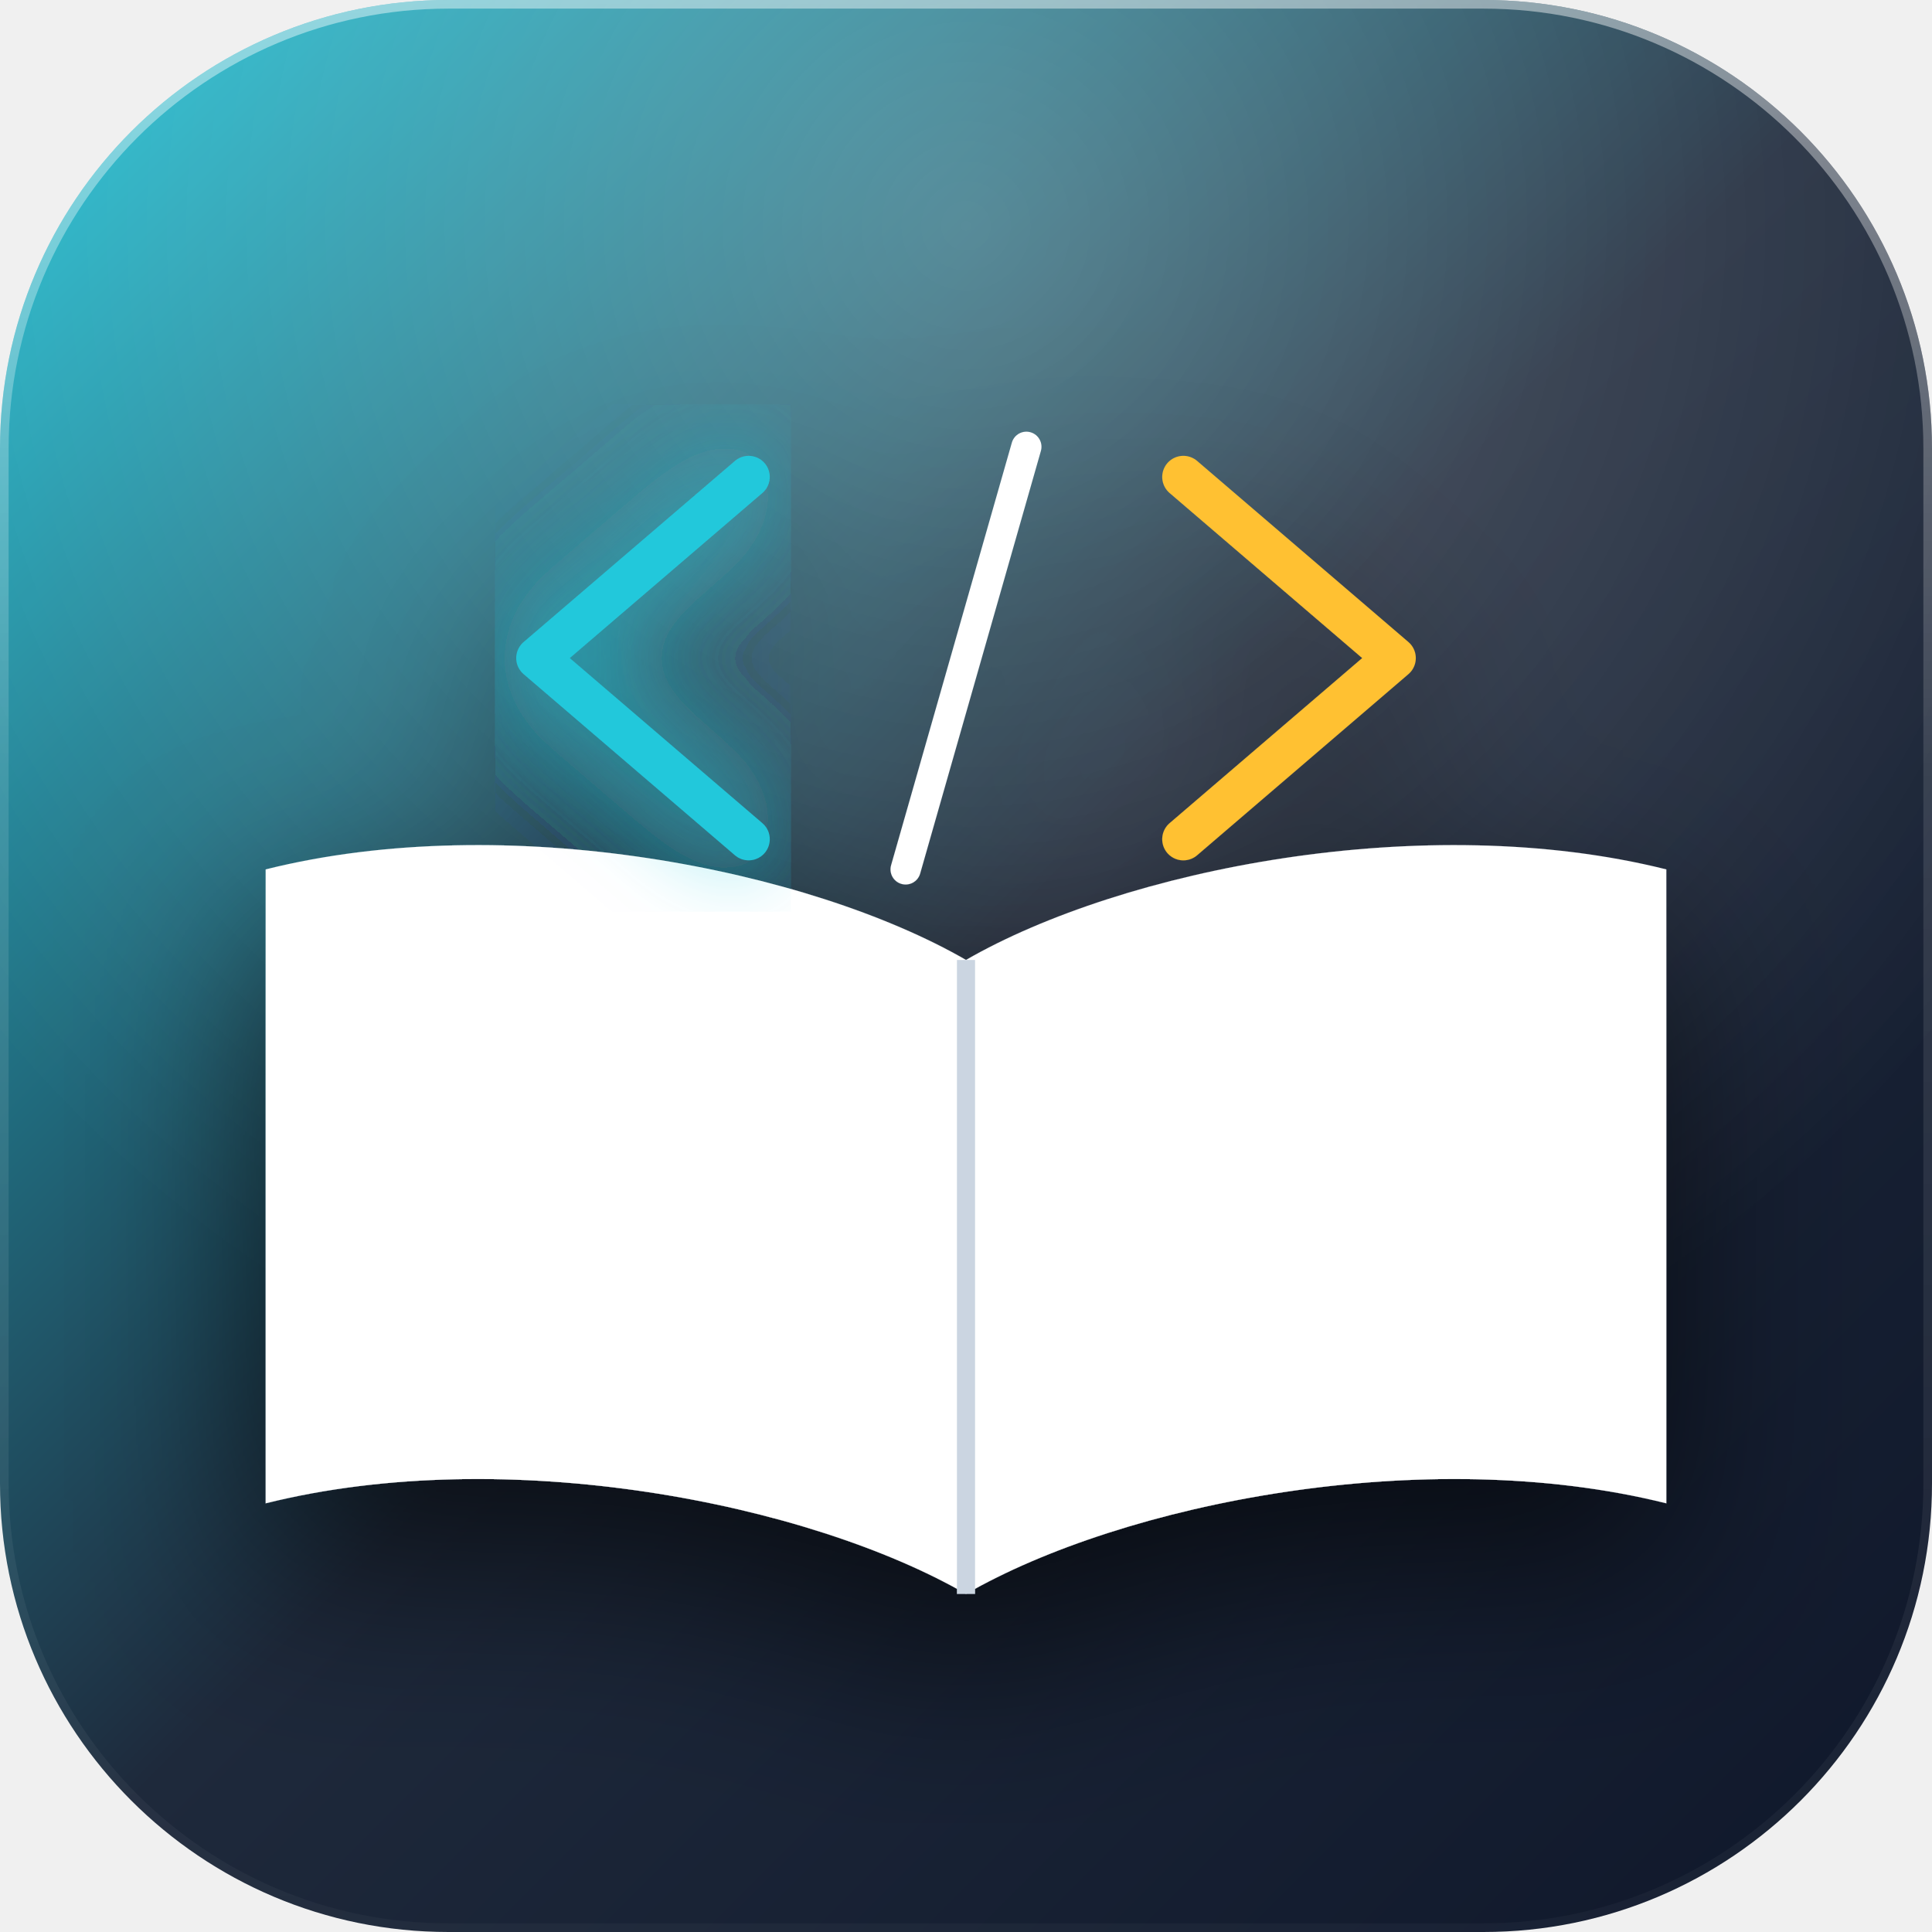
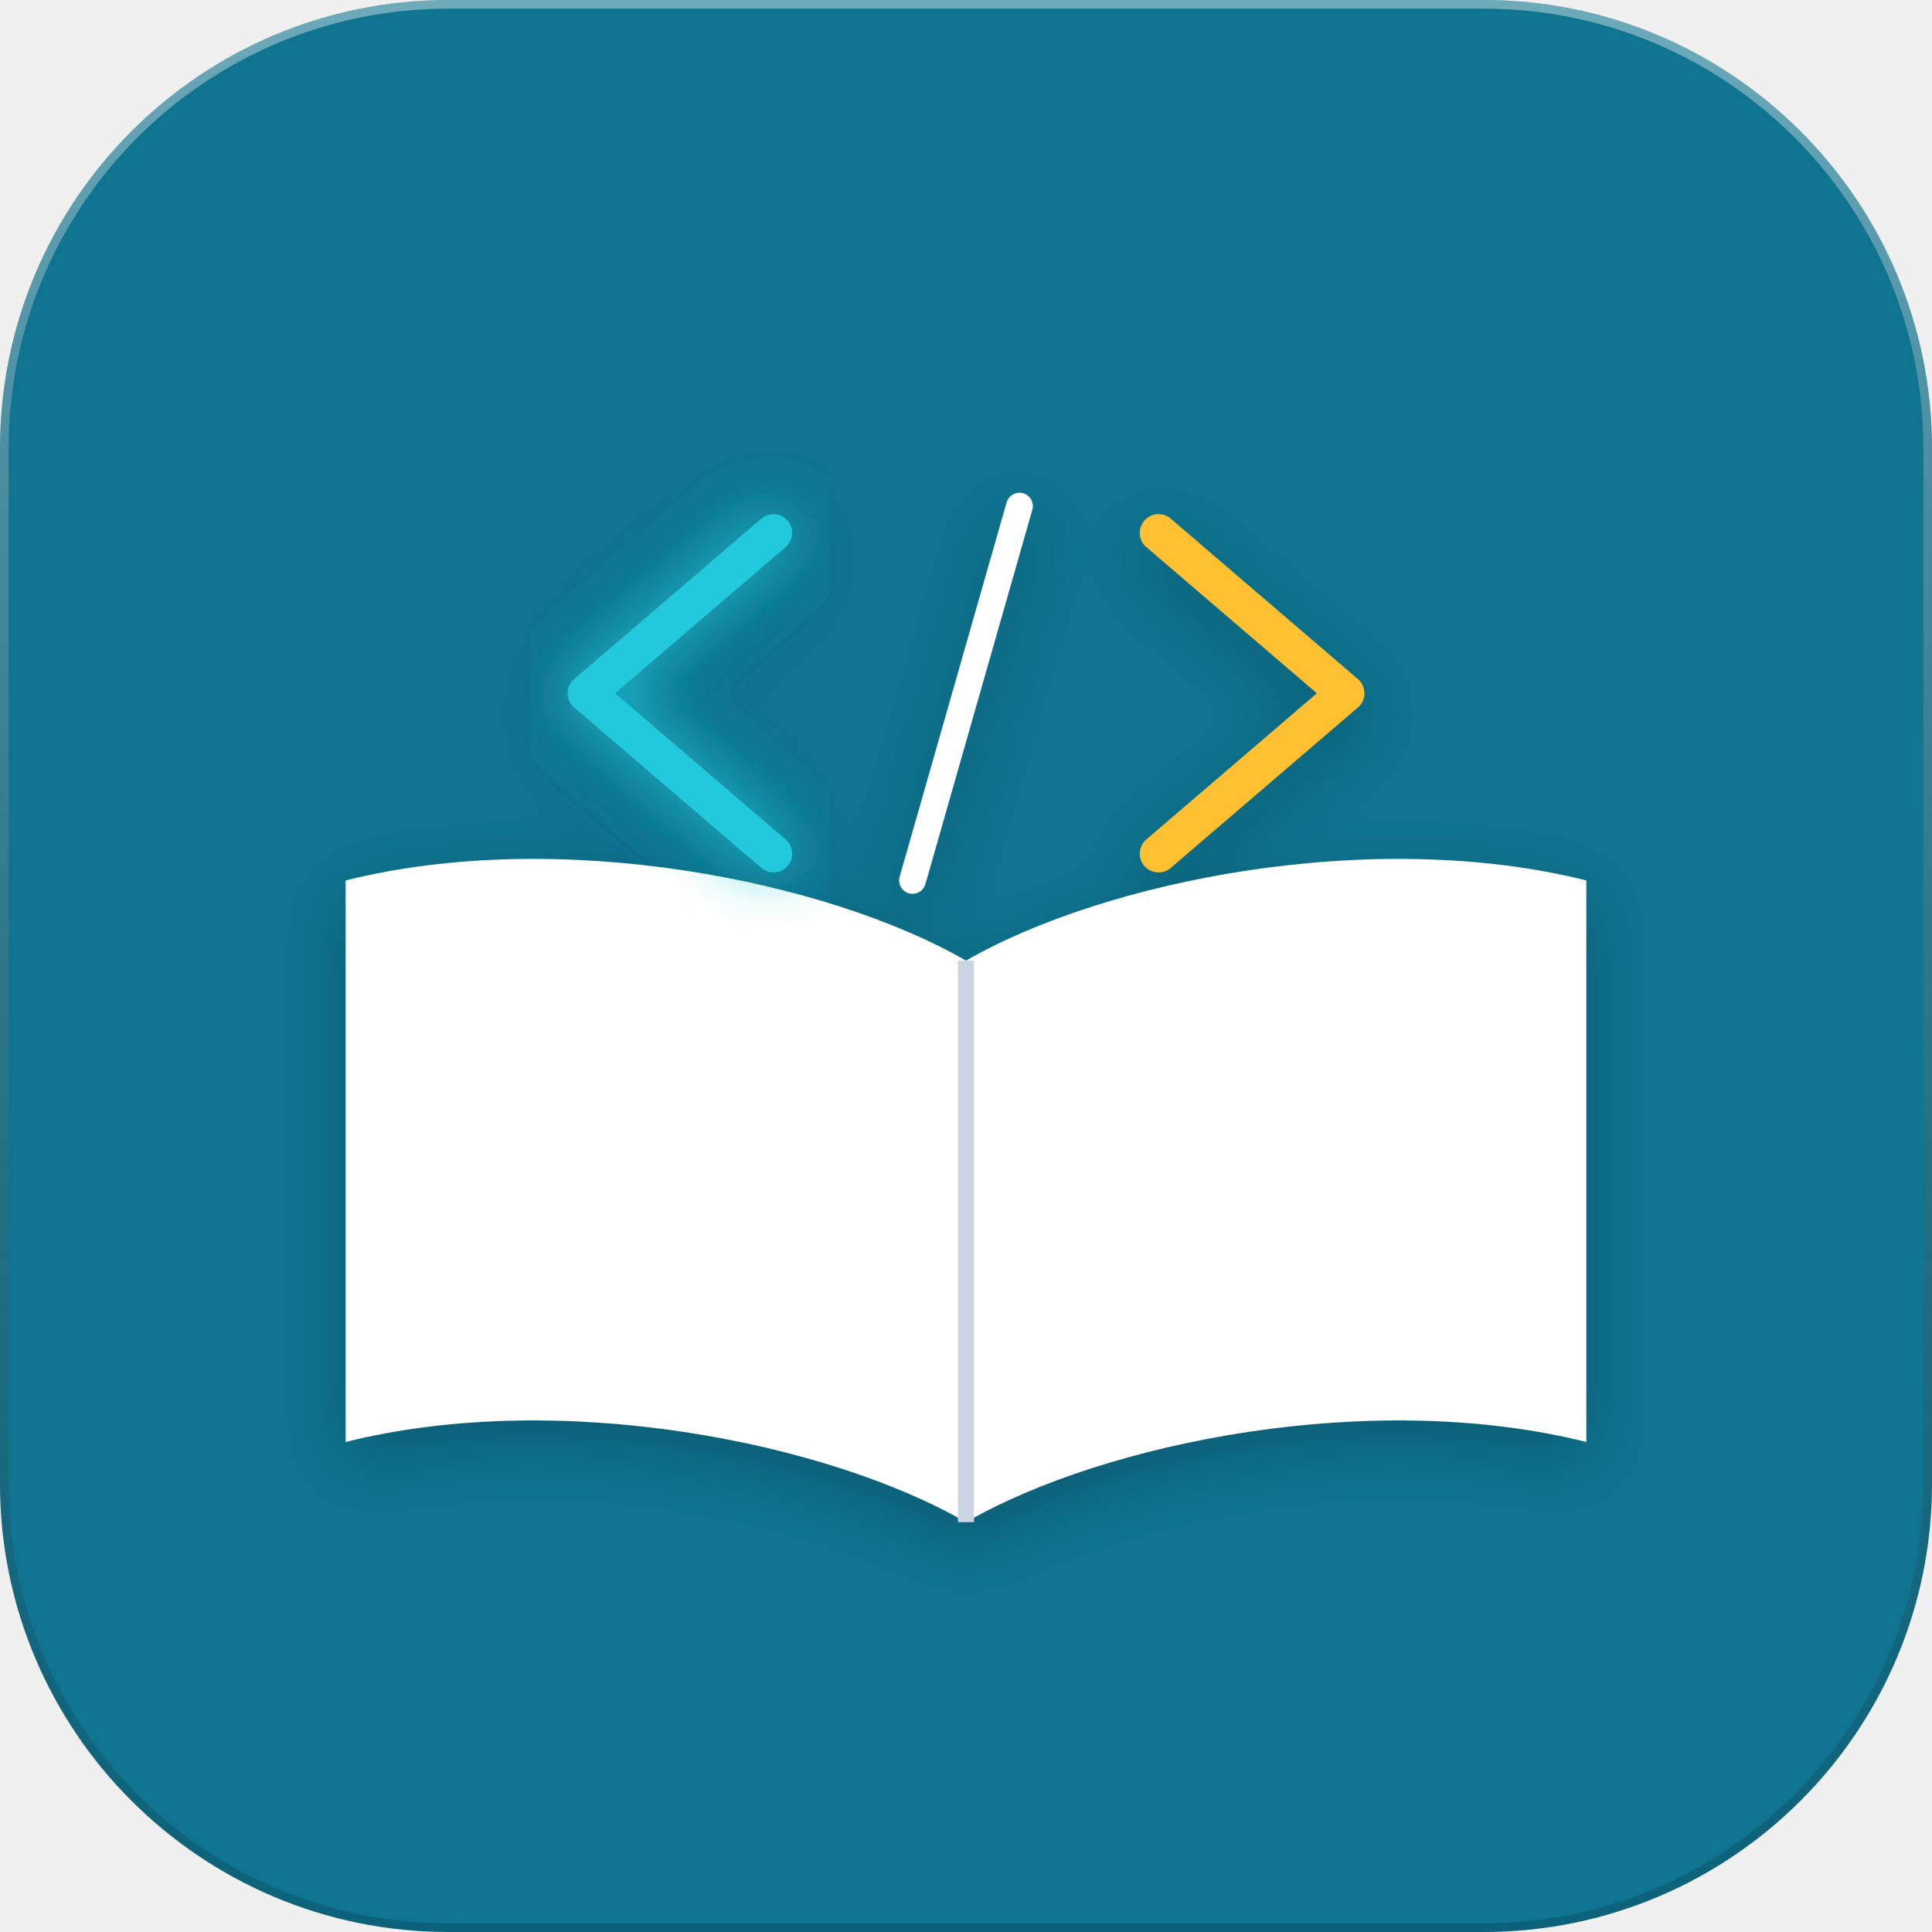
<svg xmlns="http://www.w3.org/2000/svg" width="512" height="512" viewBox="32 32 448 448">
  <defs>
-     <linearGradient id="bg" x1="0%" y1="0%" x2="100%" y2="100%">
-       <stop offset="0%" stop-color="#24C8DB" />
-       <stop offset="50%" stop-color="#1E293B" />
-       <stop offset="100%" stop-color="#0F172A" />
+     <linearGradient id="specularRim" x1="0%" y1="0%" x2="0%" y2="100%">
+       <stop offset="0%" stop-color="#FFFFFF" stop-opacity="0.40" />
+       <stop offset="100%" stop-color="#000000" stop-opacity="0.15" />
    </linearGradient>
-     <radialGradient id="topSheen" cx="50%" cy="12%" r="65%">
-       <stop offset="0%" stop-color="#FFFFFF" stop-opacity="0.25" />
-       <stop offset="100%" stop-color="#FFFFFF" stop-opacity="0" />
-     </radialGradient>
-     <linearGradient id="specularRim" x1="0%" y1="0%" x2="0%" y2="100%">
-       <stop offset="0%" stop-color="#FFFFFF" stop-opacity="0.45" />
-       <stop offset="40%" stop-color="#FFFFFF" stop-opacity="0.12" />
-       <stop offset="100%" stop-color="#FFFFFF" stop-opacity="0.03" />
-     </linearGradient>
-     <filter id="shadow" x="-20%" y="-20%" width="140%" height="140%">
-       <feDropShadow dx="0" dy="14" stdDeviation="16" flood-color="#000000" flood-opacity="0.65" />
+     <filter id="shadow" x="-30%" y="-30%" width="160%" height="160%">
+       <feDropShadow dx="0" dy="12" stdDeviation="14" flood-color="#000000" flood-opacity="0.38" />
+       <feDropShadow dx="0" dy="4" stdDeviation="6" flood-color="#000000" flood-opacity="0.22" />
    </filter>
-     <filter id="tauriGlow" x="-20%" y="-20%" width="140%" height="140%">
-       <feDropShadow dx="0" dy="0" stdDeviation="8" flood-color="#24C8DB" flood-opacity="0.8" />
+     <filter id="tauriGlow" x="-30%" y="-30%" width="160%" height="160%">
+       <feGaussianBlur stdDeviation="6" result="blur" />
+       <feMerge>
+         <feMergeNode in="blur" />
+         <feMergeNode in="SourceGraphic" />
+       </feMerge>
    </filter>
  </defs>
-   <rect x="32" y="32" width="448" height="448" rx="104" fill="url(#bg)" />
-   <rect x="32" y="32" width="448" height="448" rx="104" fill="url(#topSheen)" />
-   <rect x="33" y="33" width="446" height="446" rx="103" fill="none" stroke="url(#specularRim)" stroke-width="2" />
-   <g transform="translate(-102.400 -102.400) scale(1.4)">
+   <rect x="32" y="32" width="448" height="448" rx="104" fill="#0E7490" />
+   <g transform="translate(-61.44 -61.44) scale(1.24)">
    <g filter="url(#shadow)">
      <path d="M 140, 240 C 180, 230 230, 240 256, 255 C 282, 240 332, 230 372, 240 L 372, 345 C 332, 335 282, 345 256, 360 C 230, 345 180, 335 140, 345 Z" fill="#FFFFFF" />
      <line x1="256" y1="255" x2="256" y2="360" stroke="#CBD5E1" stroke-width="3" />
      <path d="M 220, 175 L 185, 205 L 220, 235" fill="none" stroke="#24C8DB" stroke-width="7" stroke-linecap="round" stroke-linejoin="round" filter="url(#tauriGlow)" />
      <path d="M 292, 175 L 327, 205 L 292, 235" fill="none" stroke="#FFC131" stroke-width="7" stroke-linecap="round" stroke-linejoin="round" />
      <line x1="266" y1="170" x2="246" y2="240" stroke="#FFFFFF" stroke-width="5" stroke-linecap="round" />
    </g>
  </g>
+   <rect x="33" y="33" width="446" height="446" rx="103" fill="none" stroke="url(#specularRim)" stroke-width="2" />
</svg>
